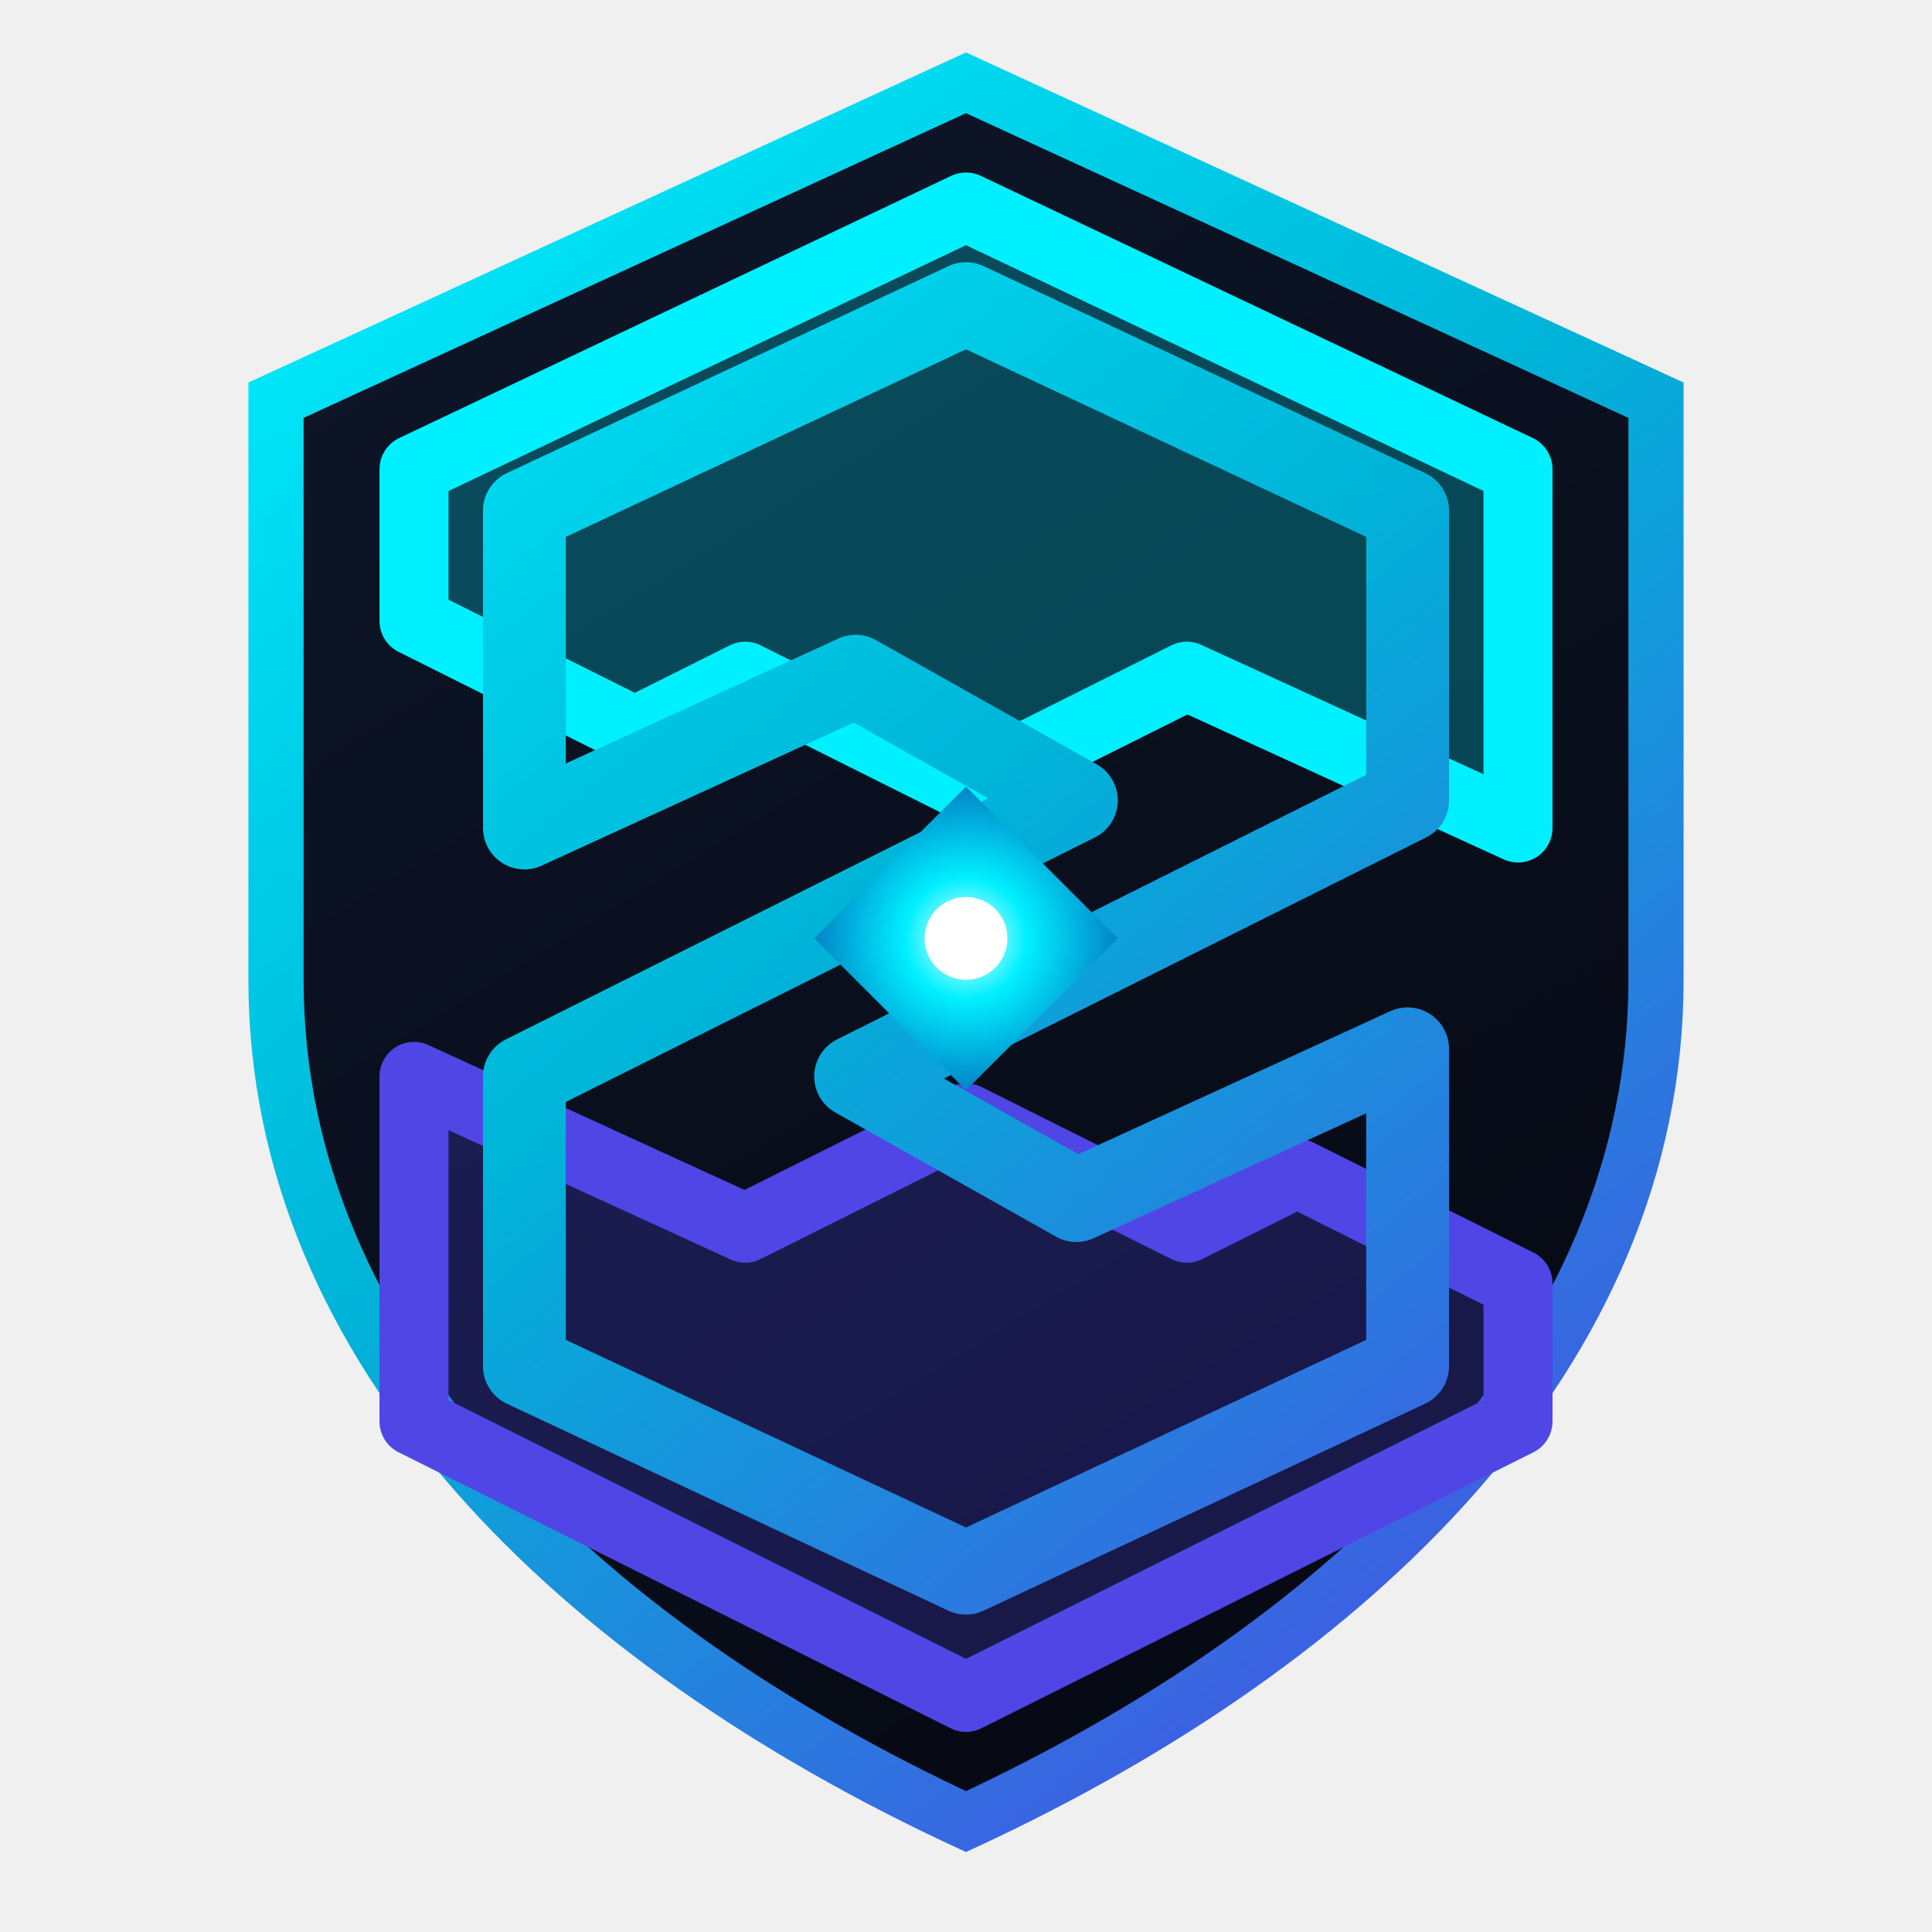
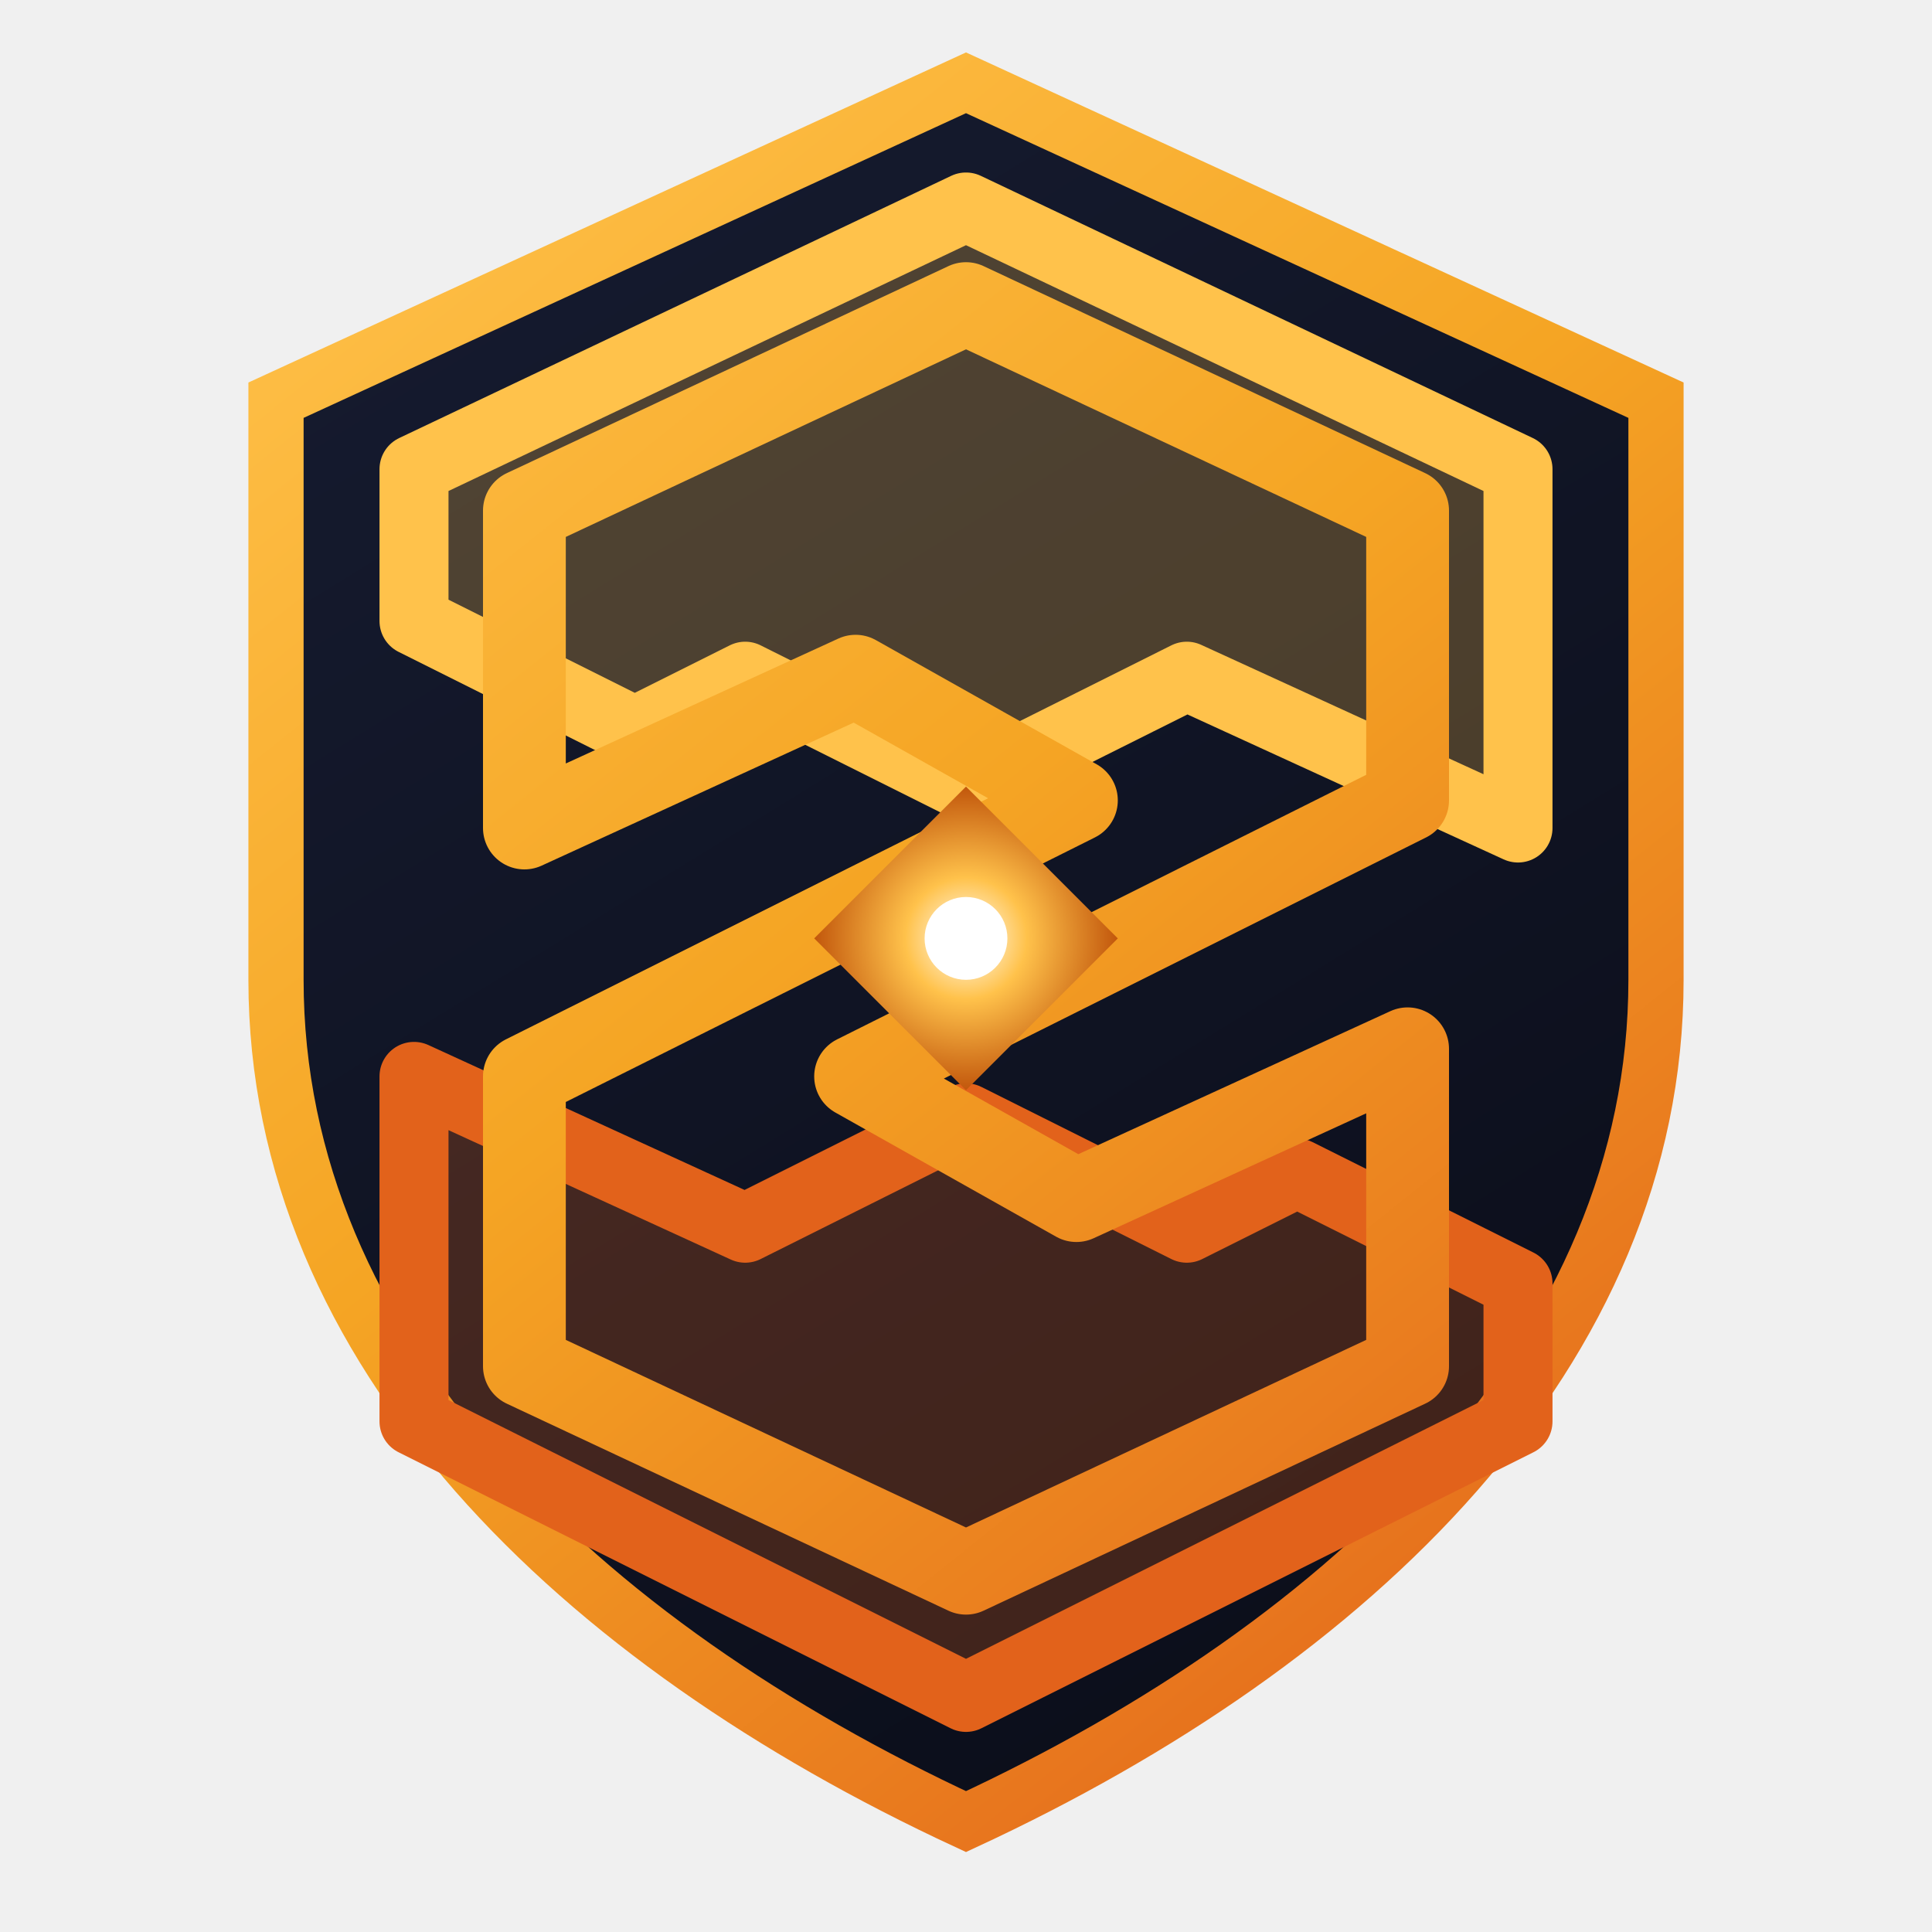
<svg xmlns="http://www.w3.org/2000/svg" width="64" height="64" viewBox="0 0 64 70" fill="none">
  <defs>
    <linearGradient id="sk-fav-cyan" x1="8" y1="4" x2="56" y2="64" gradientUnits="userSpaceOnUse">
-       <stop offset="0%" stop-color="#00F0FF" />
-       <stop offset="45%" stop-color="#00B4D8" />
-       <stop offset="100%" stop-color="#4F46E5" />
+       <stop offset="0%" stop-color="#FFC24B" />
+       <stop offset="45%" stop-color="#F5A524" />
+       <stop offset="100%" stop-color="#E2621B" />
    </linearGradient>
    <linearGradient id="sk-fav-plate" x1="16" y1="8" x2="48" y2="60" gradientUnits="userSpaceOnUse">
-       <stop offset="0%" stop-color="#0D1527" />
-       <stop offset="100%" stop-color="#060913" />
+       <stop offset="0%" stop-color="#151A2E" />
+       <stop offset="100%" stop-color="#0B0E1A" />
    </linearGradient>
    <radialGradient id="sk-fav-core" cx="50%" cy="50%" r="50%">
      <stop offset="0%" stop-color="#FFFFFF" />
-       <stop offset="40%" stop-color="#00F0FF" />
-       <stop offset="100%" stop-color="#0284C7" />
+       <stop offset="40%" stop-color="#FFC24B" />
+       <stop offset="100%" stop-color="#C2570C" />
    </radialGradient>
  </defs>
  <path d="M32 3 L57 14.5 V35.5 C57 49 46 59.5 32 66 C18 59.5 7 49 7 35.5 V14.5 L32 3 Z" fill="url(#sk-fav-plate)" stroke="url(#sk-fav-cyan)" stroke-width="2" />
-   <path d="M32 7.5 L52 17 V30 L40 24.5 L32 28.5 L24 24.5 L20 26.5 L12 22.5 V17 L32 7.5 Z" fill="#00F0FF" fill-opacity="0.25" stroke="#00F0FF" stroke-width="2.5" stroke-linejoin="round" />
-   <path d="M32 61.5 L12 51.5 V39 L24 44.5 L32 40.5 L40 44.5 L44 42.5 L52 46.5 V51.5 L32 61.5 Z" fill="#4F46E5" fill-opacity="0.25" stroke="#4F46E5" stroke-width="2.5" stroke-linejoin="round" />
+   <path d="M32 7.5 L52 17 V30 L40 24.5 L32 28.5 L24 24.5 L20 26.5 L12 22.5 V17 L32 7.5 Z" fill="#FFC24B" fill-opacity="0.25" stroke="#FFC24B" stroke-width="2.5" stroke-linejoin="round" />
+   <path d="M32 61.5 L12 51.5 V39 L24 44.5 L32 40.5 L40 44.5 L44 42.5 L52 46.5 V51.5 L32 61.5 Z" fill="#E2621B" fill-opacity="0.25" stroke="#E2621B" stroke-width="2.5" stroke-linejoin="round" />
  <path d="M48 18.5 L32 11 L16 18.5 V30 L28 24.5 L36 29 L22 36 L16 39 V49.5 L32 57 L48 49.5 V38 L36 43.5 L28 39 L42 32 L48 29 V18.5 Z" fill="none" stroke="url(#sk-fav-cyan)" stroke-width="3" stroke-linecap="round" stroke-linejoin="round" />
  <polygon points="32,28.5 37.5,34 32,39.5 26.5,34" fill="url(#sk-fav-core)" />
  <circle cx="32" cy="34" r="1.5" fill="#FFFFFF" />
</svg>
